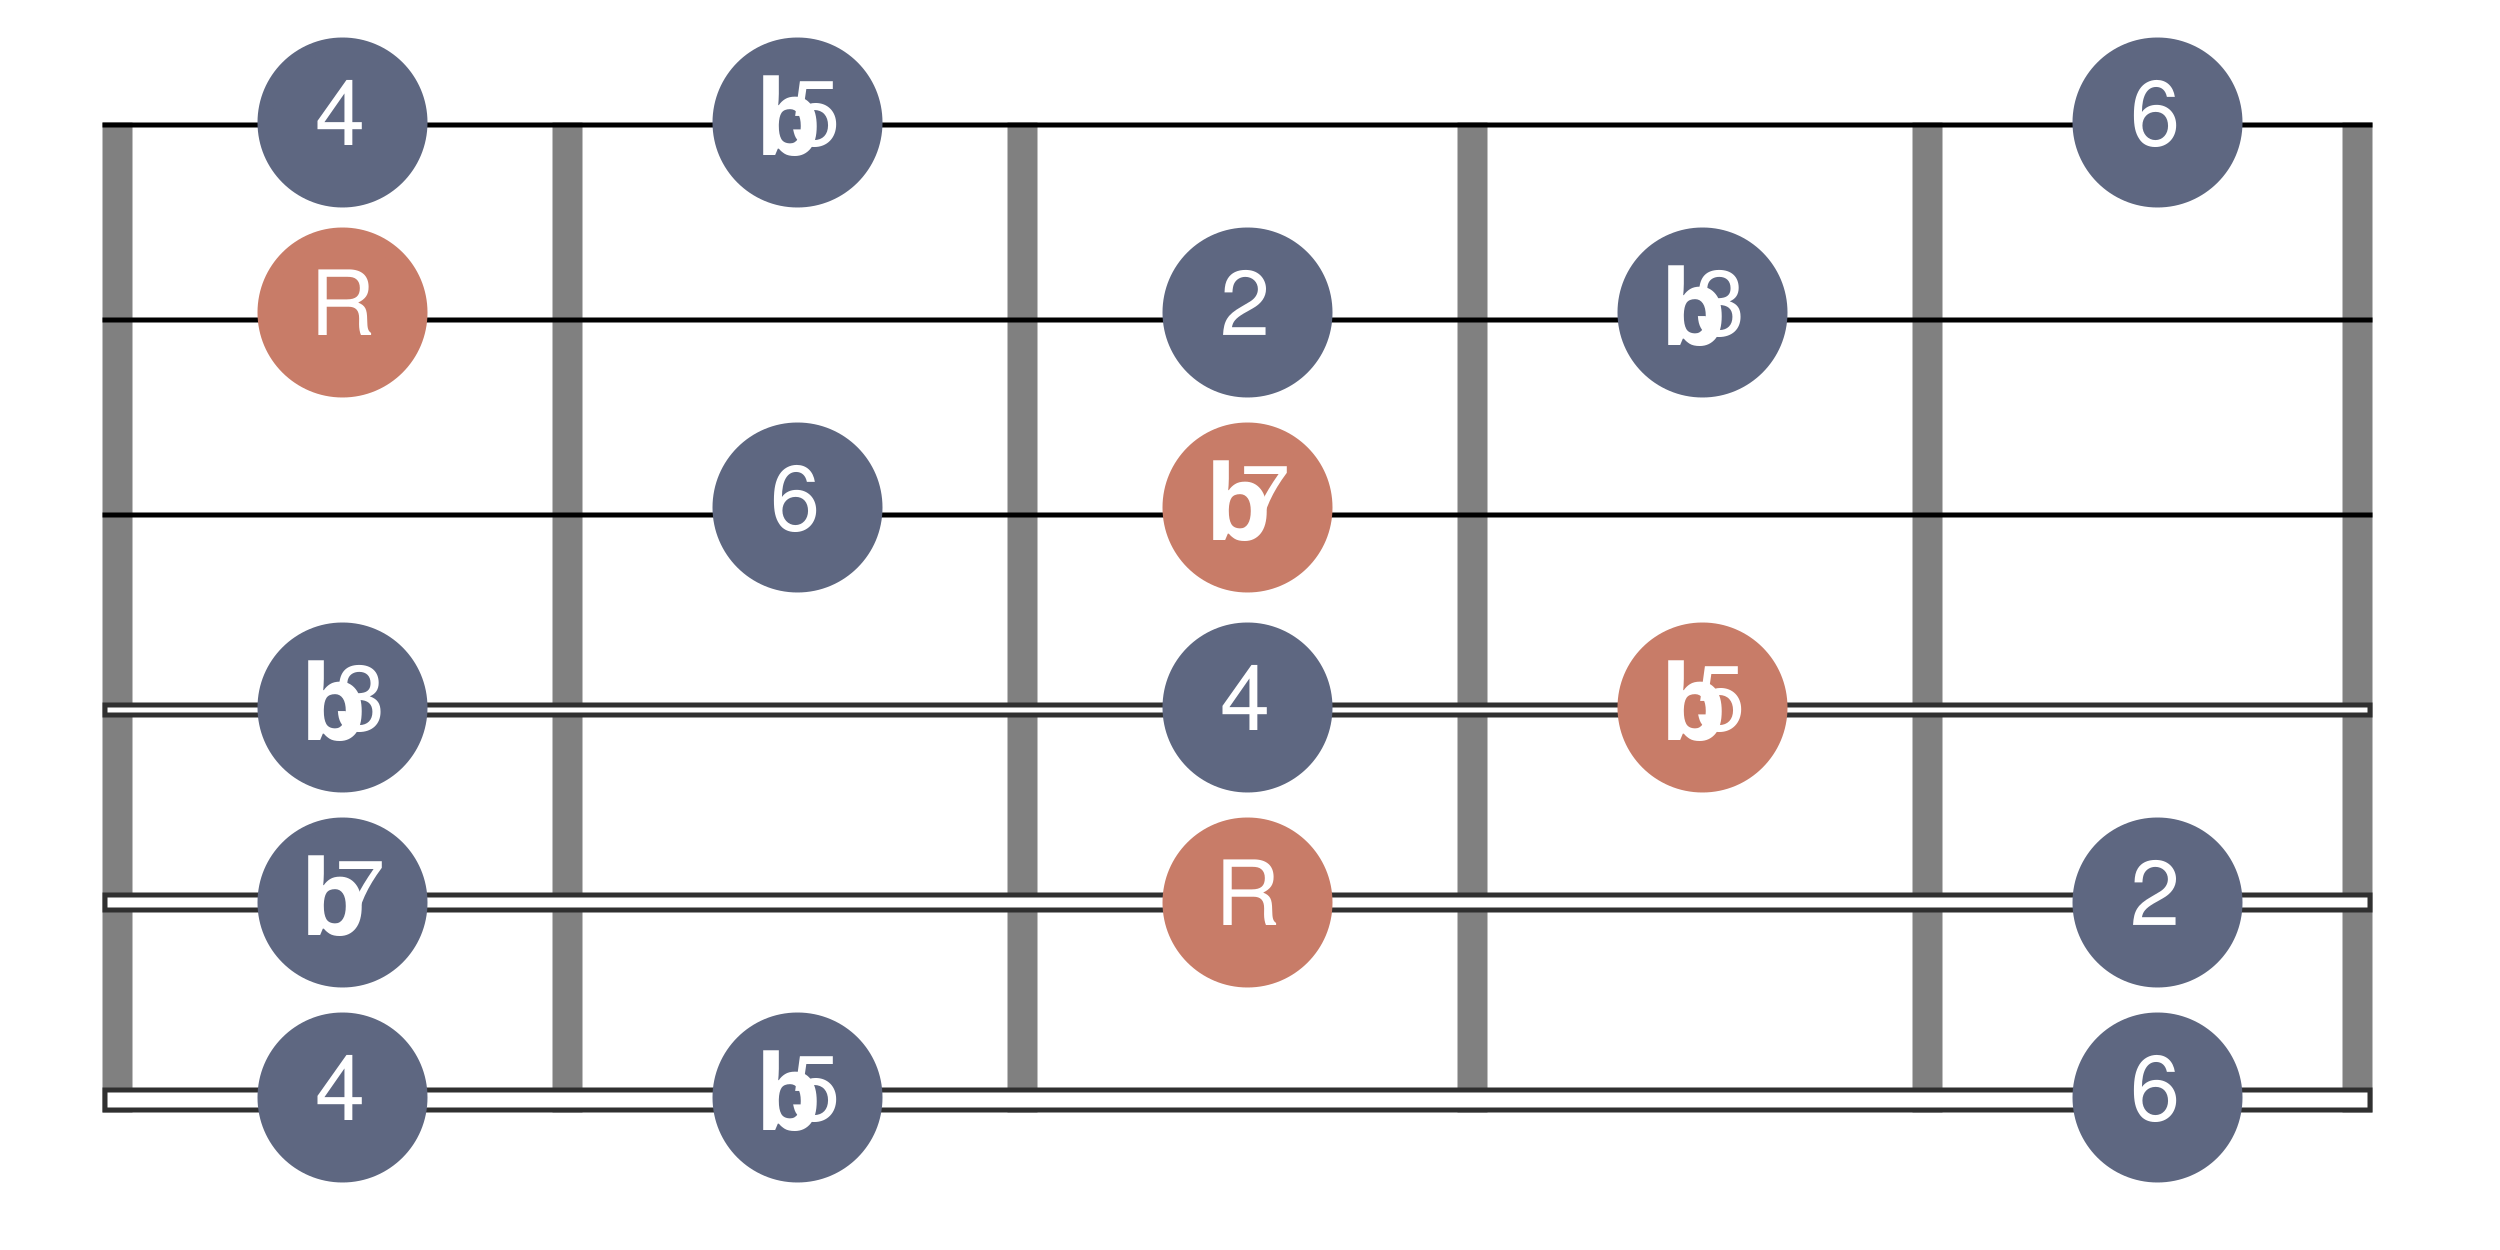
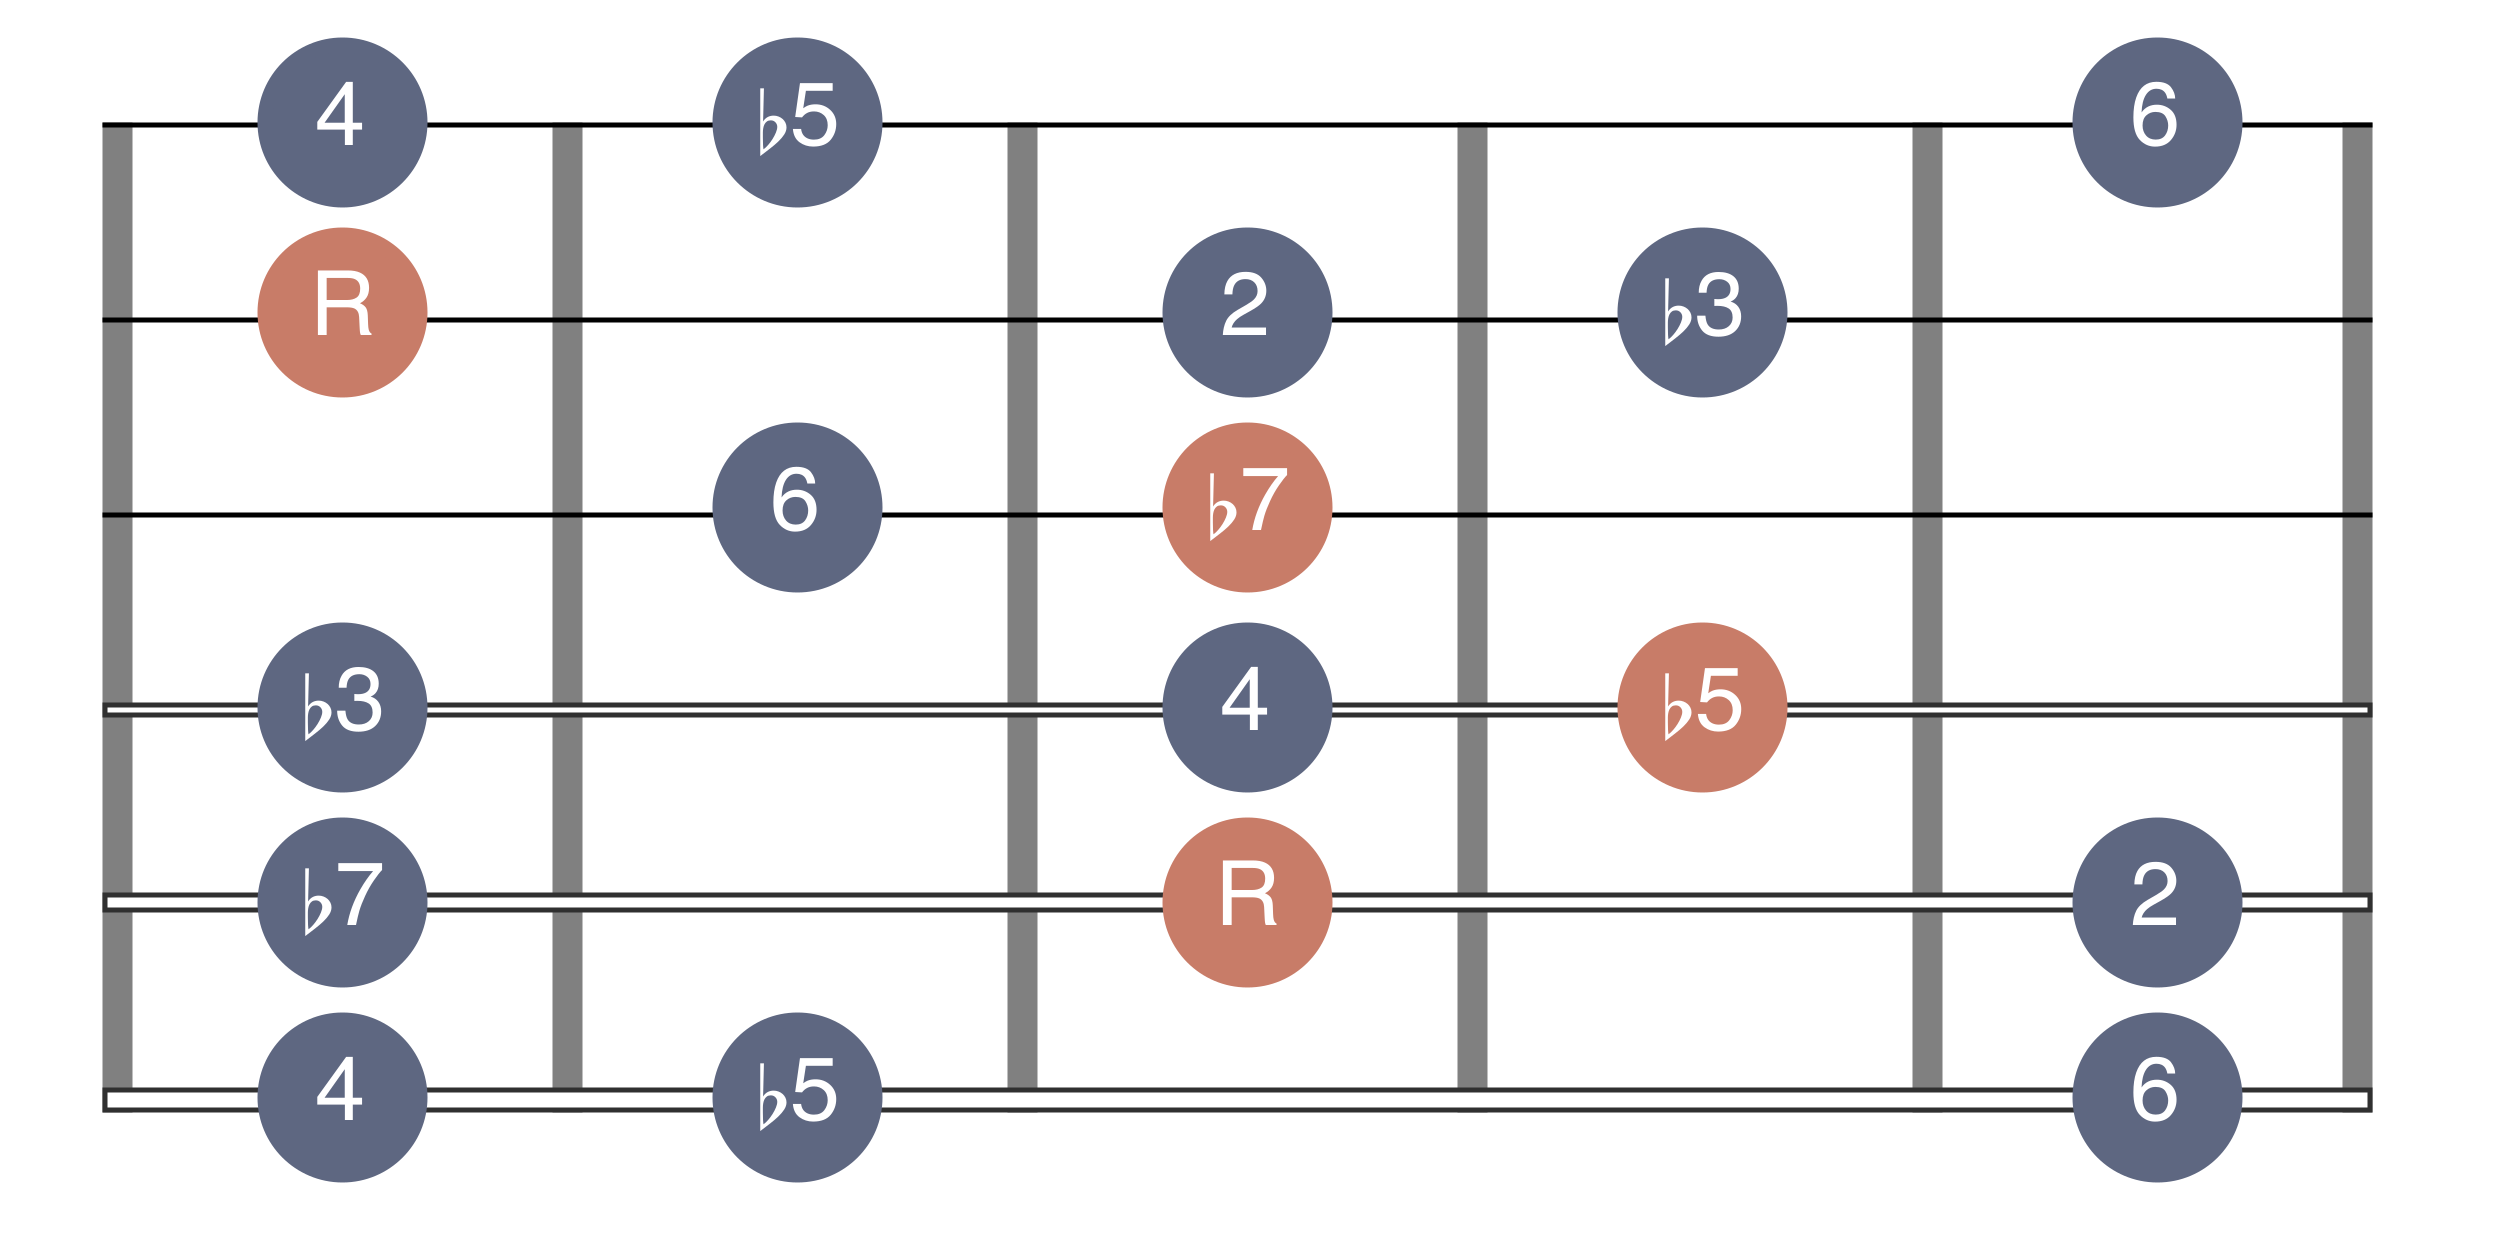
- <svg xmlns="http://www.w3.org/2000/svg" stroke-dasharray="none" shape-rendering="auto" font-family="'Dialog'" width="500" text-rendering="auto" fill-opacity="1" contentScriptType="text/ecmascript" color-interpolation="auto" color-rendering="auto" preserveAspectRatio="xMidYMid meet" font-size="12" fill="black" stroke="black" image-rendering="auto" stroke-miterlimit="10" zoomAndPan="magnify" version="1.0" stroke-linecap="square" stroke-linejoin="miter" contentStyleType="text/css" font-style="normal" height="250" stroke-width="1" stroke-dashoffset="0" font-weight="normal" stroke-opacity="1">
-   <defs id="genericDefs" />
+ <svg xmlns="http://www.w3.org/2000/svg" width="100%" height="100%" viewBox="0 0 500 250" version="1.1" xml:space="preserve" style="fill-rule:evenodd;clip-rule:evenodd;stroke-miterlimit:10;">
  <g>
-     <defs id="defs1">
-       <clipPath clipPathUnits="userSpaceOnUse" id="clipPath1">
-         <path d="M-1 5 L481 5 L481 240 L-1 240 L-1 5 Z" />
+     <g>
+       <rect x="-20" y="-20" width="540" height="290" style="fill:white;" />
+       <rect x="21" y="25" width="453" height="197" style="fill:white;" />
+     </g>
+     <g>
+       <rect x="21" y="25" width="453" height="197" style="fill:none;stroke:white;stroke-width:1px;" />
+       <rect x="21" y="25" width="5" height="197" style="fill:rgb(128,128,128);" />
+       <rect x="21" y="25" width="5" height="197" style="fill:none;stroke:rgb(128,128,128);stroke-width:1px;" />
+       <rect x="111" y="25" width="5" height="197" style="fill:rgb(128,128,128);" />
+       <rect x="111" y="25" width="5" height="197" style="fill:none;stroke:rgb(128,128,128);stroke-width:1px;" />
+       <rect x="202" y="25" width="5" height="197" style="fill:rgb(128,128,128);" />
+       <rect x="202" y="25" width="5" height="197" style="fill:none;stroke:rgb(128,128,128);stroke-width:1px;" />
+       <rect x="292" y="25" width="5" height="197" style="fill:rgb(128,128,128);" />
+       <rect x="292" y="25" width="5" height="197" style="fill:none;stroke:rgb(128,128,128);stroke-width:1px;" />
+       <rect x="383" y="25" width="5" height="197" style="fill:rgb(128,128,128);" />
+       <rect x="383" y="25" width="5" height="197" style="fill:none;stroke:rgb(128,128,128);stroke-width:1px;" />
+       <rect x="469" y="25" width="5" height="197" style="fill:rgb(128,128,128);" />
+       <rect x="469" y="25" width="5" height="197" style="fill:none;stroke:rgb(128,128,128);stroke-width:1px;" />
+       <clipPath id="_clip1">
+         <rect x="-1" y="5" width="482" height="235" />
      </clipPath>
-       <clipPath clipPathUnits="userSpaceOnUse" id="clipPath2">
-         <path d="M49 5 L88 5 L88 44 L49 44 L49 5 Z" />
+       <g clip-path="url(#_clip1)">
+         <path d="M21,25L474,25" style="fill:none;fill-rule:nonzero;stroke:black;stroke-width:1px;stroke-linecap:square;" />
+       </g>
+       <clipPath id="_clip2">
+         <rect x="-1" y="5" width="482" height="235" />
      </clipPath>
-       <clipPath clipPathUnits="userSpaceOnUse" id="clipPath3">
-         <path d="M140 5 L179 5 L179 44 L140 44 L140 5 Z" />
+       <g clip-path="url(#_clip2)">
+         <path d="M21,64L474,64" style="fill:none;fill-rule:nonzero;stroke:black;stroke-width:1px;stroke-linecap:square;" />
+       </g>
+       <clipPath id="_clip3">
+         <rect x="-1" y="5" width="482" height="235" />
      </clipPath>
-       <clipPath clipPathUnits="userSpaceOnUse" id="clipPath4">
-         <path d="M412 5 L451 5 L451 44 L412 44 L412 5 Z" />
+       <g clip-path="url(#_clip3)">
+         <path d="M21,103L474,103" style="fill:none;fill-rule:nonzero;stroke:black;stroke-width:1px;stroke-linecap:square;" />
+       </g>
+       <rect x="21" y="141" width="453" height="2" style="fill:white;" />
+       <rect x="21" y="141" width="453" height="2" style="fill:none;stroke:rgb(48,48,48);stroke-width:1px;stroke-linecap:square;" />
+       <rect x="21" y="179" width="453" height="3" style="fill:white;" />
+       <rect x="21" y="179" width="453" height="3" style="fill:none;stroke:rgb(48,48,48);stroke-width:1px;stroke-linecap:square;" />
+       <rect x="21" y="218" width="453" height="4" style="fill:white;" />
+       <rect x="21" y="218" width="453" height="4" style="fill:none;stroke:rgb(48,48,48);stroke-width:1px;stroke-linecap:square;" />
+     </g>
+     <g>
+       <circle cx="68.5" cy="24.5" r="15.5" style="fill:rgb(94,103,129);" />
+       <clipPath id="_clip4">
+         <rect x="49" y="5" width="39" height="39" />
      </clipPath>
-       <clipPath clipPathUnits="userSpaceOnUse" id="clipPath5">
-         <path d="M49 43 L88 43 L88 82 L49 82 L49 43 Z" />
-       </clipPath>
-       <clipPath clipPathUnits="userSpaceOnUse" id="clipPath6">
-         <path d="M230 43 L269 43 L269 82 L230 82 L230 43 Z" />
-       </clipPath>
-       <clipPath clipPathUnits="userSpaceOnUse" id="clipPath7">
-         <path d="M321 43 L360 43 L360 82 L321 82 L321 43 Z" />
-       </clipPath>
-       <clipPath clipPathUnits="userSpaceOnUse" id="clipPath8">
-         <path d="M140 82 L179 82 L179 121 L140 121 L140 82 Z" />
-       </clipPath>
-       <clipPath clipPathUnits="userSpaceOnUse" id="clipPath9">
-         <path d="M230 82 L269 82 L269 121 L230 121 L230 82 Z" />
-       </clipPath>
-       <clipPath clipPathUnits="userSpaceOnUse" id="clipPath10">
-         <path d="M49 122 L88 122 L88 161 L49 161 L49 122 Z" />
-       </clipPath>
-       <clipPath clipPathUnits="userSpaceOnUse" id="clipPath11">
-         <path d="M230 122 L269 122 L269 161 L230 161 L230 122 Z" />
-       </clipPath>
-       <clipPath clipPathUnits="userSpaceOnUse" id="clipPath12">
-         <path d="M321 122 L360 122 L360 161 L321 161 L321 122 Z" />
-       </clipPath>
-       <clipPath clipPathUnits="userSpaceOnUse" id="clipPath13">
-         <path d="M49 161 L88 161 L88 200 L49 200 L49 161 Z" />
-       </clipPath>
-       <clipPath clipPathUnits="userSpaceOnUse" id="clipPath14">
-         <path d="M230 161 L269 161 L269 200 L230 200 L230 161 Z" />
-       </clipPath>
-       <clipPath clipPathUnits="userSpaceOnUse" id="clipPath15">
-         <path d="M412 161 L451 161 L451 200 L412 200 L412 161 Z" />
-       </clipPath>
-       <clipPath clipPathUnits="userSpaceOnUse" id="clipPath16">
-         <path d="M49 200 L88 200 L88 239 L49 239 L49 200 Z" />
-       </clipPath>
-       <clipPath clipPathUnits="userSpaceOnUse" id="clipPath17">
-         <path d="M140 200 L179 200 L179 239 L140 239 L140 200 Z" />
-       </clipPath>
-       <clipPath clipPathUnits="userSpaceOnUse" id="clipPath18">
-         <path d="M412 200 L451 200 L451 239 L412 239 L412 200 Z" />
-       </clipPath>
-     </defs>
-     <g font-size="11" fill="white" text-rendering="optimizeLegibility" font-family="'.AppleSystemUIFont'" stroke-linejoin="round" stroke="white" stroke-width="0" stroke-miterlimit="0">
-       <rect width="540" x="-20" height="290" y="-20" stroke="none" />
-       <rect x="21" y="25" clip-path="url(#clipPath1)" width="453" height="197" stroke="none" />
+       <g clip-path="url(#_clip4)">
+         <circle cx="68.5" cy="24.5" r="15.5" style="fill:none;stroke:rgb(94,103,129);stroke-width:3px;" />
+       </g>
    </g>
-     <g stroke-linecap="butt" font-size="14" fill="white" text-rendering="optimizeLegibility" font-family="'SF Pro'" stroke="white">
-       <rect x="21" y="25" clip-path="url(#clipPath1)" fill="none" width="453" height="197" />
-       <rect x="21" y="25" clip-path="url(#clipPath1)" fill="gray" width="5" height="197" stroke="none" />
-       <rect x="21" y="25" clip-path="url(#clipPath1)" fill="none" width="5" height="197" stroke="gray" />
-       <rect x="111" y="25" clip-path="url(#clipPath1)" fill="gray" width="5" height="197" stroke="none" />
-       <rect x="111" y="25" clip-path="url(#clipPath1)" fill="none" width="5" height="197" stroke="gray" />
-       <rect x="202" y="25" clip-path="url(#clipPath1)" fill="gray" width="5" height="197" stroke="none" />
-       <rect x="202" y="25" clip-path="url(#clipPath1)" fill="none" width="5" height="197" stroke="gray" />
-       <rect x="292" y="25" clip-path="url(#clipPath1)" fill="gray" width="5" height="197" stroke="none" />
-       <rect x="292" y="25" clip-path="url(#clipPath1)" fill="none" width="5" height="197" stroke="gray" />
-       <rect x="383" y="25" clip-path="url(#clipPath1)" fill="gray" width="5" height="197" stroke="none" />
-       <rect x="383" y="25" clip-path="url(#clipPath1)" fill="none" width="5" height="197" stroke="gray" />
-       <rect x="469" y="25" clip-path="url(#clipPath1)" fill="gray" width="5" height="197" stroke="none" />
-       <rect x="469" y="25" clip-path="url(#clipPath1)" fill="none" width="5" height="197" stroke="gray" />
-       <line stroke-linecap="square" clip-path="url(#clipPath1)" fill="none" x1="21" x2="474" y1="25" y2="25" stroke="black" />
-       <line stroke-linecap="square" clip-path="url(#clipPath1)" fill="none" x1="21" x2="474" y1="64" y2="64" stroke="black" />
-       <line stroke-linecap="square" clip-path="url(#clipPath1)" fill="none" x1="21" x2="474" y1="103" y2="103" stroke="black" />
-       <rect stroke-linecap="square" x="21" y="141" clip-path="url(#clipPath1)" width="453" height="2" stroke="none" />
-       <rect stroke-linecap="square" x="21" y="141" clip-path="url(#clipPath1)" fill="none" width="453" height="2" stroke="rgb(48,48,48)" />
-       <rect stroke-linecap="square" x="21" y="179" clip-path="url(#clipPath1)" width="453" height="3" stroke="none" />
-       <rect stroke-linecap="square" x="21" y="179" clip-path="url(#clipPath1)" fill="none" width="453" height="3" stroke="rgb(48,48,48)" />
-       <rect stroke-linecap="square" x="21" y="218" clip-path="url(#clipPath1)" width="453" height="4" stroke="none" />
-       <rect stroke-linecap="square" x="21" y="218" clip-path="url(#clipPath1)" fill="none" width="453" height="4" stroke="rgb(48,48,48)" />
-     </g>
-     <g fill="rgb(94,103,129)" text-rendering="geometricPrecision" font-size="18" font-family="'Helvetica'" stroke="rgb(94,103,129)">
-       <circle r="15.5" clip-path="url(#clipPath2)" cx="68.5" cy="24.5" stroke="none" />
-       <circle stroke-linecap="butt" clip-path="url(#clipPath2)" fill="none" r="15.5" cx="68.5" cy="24.5" stroke-width="3" />
-     </g>
-     <g stroke-linecap="butt" font-size="18" fill="white" text-rendering="geometricPrecision" font-family="'Helvetica'" stroke="white" stroke-width="3">
-       <text xml:space="preserve" x="63" y="29" clip-path="url(#clipPath2)" stroke="none">4</text>
-       <circle clip-path="url(#clipPath3)" fill="rgb(94,103,129)" r="15.5" cx="159.5" cy="24.5" stroke="none" />
-       <circle clip-path="url(#clipPath3)" fill="none" r="15.5" cx="159.5" cy="24.5" stroke="rgb(94,103,129)" />
-       <text x="151" font-size="21" y="31" clip-path="url(#clipPath3)" font-family="'Opus Text'" stroke="none" font-weight="bold" xml:space="preserve">b</text>
-       <text xml:space="preserve" x="158" y="29" clip-path="url(#clipPath3)" stroke="none">5</text>
-       <circle clip-path="url(#clipPath4)" fill="rgb(94,103,129)" r="15.5" cx="431.5" cy="24.5" stroke="none" />
-       <circle clip-path="url(#clipPath4)" fill="none" r="15.5" cx="431.5" cy="24.5" stroke="rgb(94,103,129)" />
-       <text xml:space="preserve" x="426" y="29" clip-path="url(#clipPath4)" stroke="none">6</text>
-       <circle clip-path="url(#clipPath5)" fill="rgb(200,124,104)" r="15.5" cx="68.5" cy="62.5" stroke="none" />
-       <circle clip-path="url(#clipPath5)" fill="none" r="15.5" cx="68.5" cy="62.5" stroke="rgb(200,124,104)" />
-       <text xml:space="preserve" x="62" y="67" clip-path="url(#clipPath5)" stroke="none">R</text>
-       <circle clip-path="url(#clipPath6)" fill="rgb(94,103,129)" r="15.5" cx="249.5" cy="62.5" stroke="none" />
-       <circle clip-path="url(#clipPath6)" fill="none" r="15.5" cx="249.5" cy="62.5" stroke="rgb(94,103,129)" />
-       <text xml:space="preserve" x="244" y="67" clip-path="url(#clipPath6)" stroke="none">2</text>
-       <circle clip-path="url(#clipPath7)" fill="rgb(94,103,129)" r="15.5" cx="340.5" cy="62.5" stroke="none" />
-       <circle clip-path="url(#clipPath7)" fill="none" r="15.5" cx="340.5" cy="62.5" stroke="rgb(94,103,129)" />
-       <text x="332" font-size="21" y="69" clip-path="url(#clipPath7)" font-family="'Opus Text'" stroke="none" font-weight="bold" xml:space="preserve">b</text>
-       <text xml:space="preserve" x="339" y="67" clip-path="url(#clipPath7)" stroke="none">3</text>
-       <circle clip-path="url(#clipPath8)" fill="rgb(94,103,129)" r="15.5" cx="159.5" cy="101.5" stroke="none" />
-       <circle clip-path="url(#clipPath8)" fill="none" r="15.5" cx="159.5" cy="101.5" stroke="rgb(94,103,129)" />
-       <text xml:space="preserve" x="154" y="106" clip-path="url(#clipPath8)" stroke="none">6</text>
-       <circle clip-path="url(#clipPath9)" fill="rgb(200,124,104)" r="15.5" cx="249.5" cy="101.5" stroke="none" />
-       <circle clip-path="url(#clipPath9)" fill="none" r="15.5" cx="249.5" cy="101.5" stroke="rgb(200,124,104)" />
-       <text x="241" font-size="21" y="108" clip-path="url(#clipPath9)" font-family="'Opus Text'" stroke="none" font-weight="bold" xml:space="preserve">b</text>
-       <text xml:space="preserve" x="248" y="106" clip-path="url(#clipPath9)" stroke="none">7</text>
-       <circle clip-path="url(#clipPath10)" fill="rgb(94,103,129)" r="15.5" cx="68.5" cy="141.5" stroke="none" />
-       <circle clip-path="url(#clipPath10)" fill="none" r="15.5" cx="68.5" cy="141.5" stroke="rgb(94,103,129)" />
-       <text x="60" font-size="21" y="148" clip-path="url(#clipPath10)" font-family="'Opus Text'" stroke="none" font-weight="bold" xml:space="preserve">b</text>
-       <text xml:space="preserve" x="67" y="146" clip-path="url(#clipPath10)" stroke="none">3</text>
-       <circle clip-path="url(#clipPath11)" fill="rgb(94,103,129)" r="15.5" cx="249.5" cy="141.5" stroke="none" />
-       <circle clip-path="url(#clipPath11)" fill="none" r="15.5" cx="249.5" cy="141.5" stroke="rgb(94,103,129)" />
-       <text xml:space="preserve" x="244" y="146" clip-path="url(#clipPath11)" stroke="none">4</text>
-       <circle clip-path="url(#clipPath12)" fill="rgb(200,124,104)" r="15.5" cx="340.5" cy="141.5" stroke="none" />
-       <circle clip-path="url(#clipPath12)" fill="none" r="15.5" cx="340.5" cy="141.5" stroke="rgb(200,124,104)" />
-       <text x="332" font-size="21" y="148" clip-path="url(#clipPath12)" font-family="'Opus Text'" stroke="none" font-weight="bold" xml:space="preserve">b</text>
-       <text xml:space="preserve" x="339" y="146" clip-path="url(#clipPath12)" stroke="none">5</text>
-       <circle clip-path="url(#clipPath13)" fill="rgb(94,103,129)" r="15.5" cx="68.5" cy="180.5" stroke="none" />
-       <circle clip-path="url(#clipPath13)" fill="none" r="15.5" cx="68.5" cy="180.5" stroke="rgb(94,103,129)" />
-       <text x="60" font-size="21" y="187" clip-path="url(#clipPath13)" font-family="'Opus Text'" stroke="none" font-weight="bold" xml:space="preserve">b</text>
-       <text xml:space="preserve" x="67" y="185" clip-path="url(#clipPath13)" stroke="none">7</text>
-       <circle clip-path="url(#clipPath14)" fill="rgb(200,124,104)" r="15.5" cx="249.5" cy="180.5" stroke="none" />
-       <circle clip-path="url(#clipPath14)" fill="none" r="15.5" cx="249.5" cy="180.5" stroke="rgb(200,124,104)" />
-       <text xml:space="preserve" x="243" y="185" clip-path="url(#clipPath14)" stroke="none">R</text>
-       <circle clip-path="url(#clipPath15)" fill="rgb(94,103,129)" r="15.5" cx="431.5" cy="180.5" stroke="none" />
-       <circle clip-path="url(#clipPath15)" fill="none" r="15.5" cx="431.5" cy="180.5" stroke="rgb(94,103,129)" />
-       <text xml:space="preserve" x="426" y="185" clip-path="url(#clipPath15)" stroke="none">2</text>
-       <circle clip-path="url(#clipPath16)" fill="rgb(94,103,129)" r="15.5" cx="68.5" cy="219.5" stroke="none" />
-       <circle clip-path="url(#clipPath16)" fill="none" r="15.5" cx="68.5" cy="219.5" stroke="rgb(94,103,129)" />
-       <text xml:space="preserve" x="63" y="224" clip-path="url(#clipPath16)" stroke="none">4</text>
-       <circle clip-path="url(#clipPath17)" fill="rgb(94,103,129)" r="15.5" cx="159.5" cy="219.5" stroke="none" />
-       <circle clip-path="url(#clipPath17)" fill="none" r="15.5" cx="159.5" cy="219.5" stroke="rgb(94,103,129)" />
-       <text x="151" font-size="21" y="226" clip-path="url(#clipPath17)" font-family="'Opus Text'" stroke="none" font-weight="bold" xml:space="preserve">b</text>
-       <text xml:space="preserve" x="158" y="224" clip-path="url(#clipPath17)" stroke="none">5</text>
-       <circle clip-path="url(#clipPath18)" fill="rgb(94,103,129)" r="15.5" cx="431.5" cy="219.5" stroke="none" />
-       <circle clip-path="url(#clipPath18)" fill="none" r="15.5" cx="431.5" cy="219.5" stroke="rgb(94,103,129)" />
-       <text xml:space="preserve" x="426" y="224" clip-path="url(#clipPath18)" stroke="none">6</text>
+     <g>
+       <g transform="matrix(1,0,0,1,63,29)">
+         <path d="M5.95,-4.456L5.95,-10.16L1.916,-4.456L5.95,-4.456ZM5.977,0L5.977,-3.076L0.457,-3.076L0.457,-4.623L6.223,-12.621L7.559,-12.621L7.559,-4.456L9.413,-4.456L9.413,-3.076L7.559,-3.076L7.559,0L5.977,0Z" style="fill:white;" />
+       </g>
+       <circle cx="159.5" cy="24.5" r="15.5" style="fill:rgb(94,103,129);" />
+       <circle cx="159.5" cy="24.5" r="15.5" style="fill:none;stroke:rgb(94,103,129);stroke-width:3px;" />
+       <g transform="matrix(1,0,0,1,151,31)">
+         <path d="M1.05,-13.335L1.785,-13.335L1.617,-6.699C2.107,-7.483 2.821,-7.875 3.759,-7.875C4.081,-7.875 4.396,-7.816 4.704,-7.696C5.012,-7.578 5.285,-7.413 5.523,-7.203C5.761,-6.993 5.95,-6.744 6.09,-6.457C6.23,-6.17 6.3,-5.859 6.3,-5.523C6.3,-5.047 6.15,-4.574 5.849,-4.106C5.547,-3.637 5.152,-3.168 4.662,-2.699C4.172,-2.23 3.612,-1.754 2.982,-1.271C2.352,-0.788 1.708,-0.294 1.05,0.21L1.05,-13.335ZM3.171,-6.93C2.849,-6.93 2.587,-6.857 2.384,-6.71C2.181,-6.563 2.019,-6.374 1.9,-6.143C1.781,-5.912 1.697,-5.653 1.649,-5.366C1.6,-5.079 1.575,-4.795 1.575,-4.515L1.575,-3.528C1.575,-2.324 1.617,-1.526 1.701,-1.134C1.995,-1.344 2.307,-1.638 2.636,-2.016C2.965,-2.394 3.262,-2.797 3.528,-3.224C3.794,-3.65 4.015,-4.078 4.19,-4.505C4.364,-4.932 4.452,-5.306 4.452,-5.628C4.452,-5.978 4.33,-6.283 4.085,-6.542C3.839,-6.801 3.535,-6.93 3.171,-6.93Z" style="fill:white;" />
+       </g>
+       <g transform="matrix(1,0,0,1,158,29)">
+         <path d="M2.224,-3.208C2.329,-2.306 2.748,-1.682 3.48,-1.336C3.855,-1.16 4.289,-1.072 4.781,-1.072C5.719,-1.072 6.413,-1.371 6.864,-1.969C7.315,-2.566 7.541,-3.229 7.541,-3.955C7.541,-4.834 7.273,-5.514 6.737,-5.994C6.201,-6.475 5.558,-6.715 4.808,-6.715C4.263,-6.715 3.795,-6.609 3.406,-6.398C3.016,-6.188 2.684,-5.895 2.408,-5.52L1.037,-5.599L1.995,-12.375L8.534,-12.375L8.534,-10.846L3.182,-10.846L2.646,-7.348C2.938,-7.57 3.217,-7.737 3.48,-7.849C3.949,-8.042 4.491,-8.139 5.106,-8.139C6.261,-8.139 7.239,-7.767 8.042,-7.022C8.845,-6.278 9.246,-5.335 9.246,-4.192C9.246,-3.003 8.878,-1.954 8.143,-1.046C7.408,-0.138 6.234,0.316 4.623,0.316C3.598,0.316 2.691,0.028 1.903,-0.549C1.115,-1.126 0.674,-2.013 0.58,-3.208L2.224,-3.208Z" style="fill:white;" />
+       </g>
+       <circle cx="431.5" cy="24.5" r="15.5" style="fill:rgb(94,103,129);" />
+       <circle cx="431.5" cy="24.5" r="15.5" style="fill:none;stroke:rgb(94,103,129);stroke-width:3px;" />
+       <g transform="matrix(1,0,0,1,426,29)">
+         <path d="M5.265,-12.639C6.671,-12.639 7.651,-12.274 8.205,-11.544C8.758,-10.815 9.035,-10.063 9.035,-9.29L7.471,-9.29C7.377,-9.788 7.228,-10.178 7.022,-10.459C6.642,-10.986 6.064,-11.25 5.291,-11.25C4.406,-11.25 3.703,-10.841 3.182,-10.024C2.66,-9.207 2.37,-8.036 2.312,-6.513C2.675,-7.046 3.132,-7.444 3.683,-7.708C4.187,-7.942 4.749,-8.06 5.37,-8.06C6.425,-8.06 7.345,-7.723 8.13,-7.049C8.915,-6.375 9.308,-5.37 9.308,-4.034C9.308,-2.892 8.936,-1.879 8.191,-0.998C7.447,-0.116 6.387,0.325 5.01,0.325C3.832,0.325 2.815,-0.122 1.96,-1.015C1.104,-1.909 0.677,-3.413 0.677,-5.528C0.677,-7.093 0.867,-8.42 1.248,-9.51C1.98,-11.596 3.319,-12.639 5.265,-12.639ZM5.15,-1.081C5.982,-1.081 6.605,-1.361 7.018,-1.92C7.431,-2.48 7.638,-3.141 7.638,-3.902C7.638,-4.547 7.453,-5.161 7.084,-5.744C6.715,-6.327 6.044,-6.618 5.071,-6.618C4.392,-6.618 3.795,-6.393 3.283,-5.941C2.77,-5.49 2.514,-4.811 2.514,-3.902C2.514,-3.105 2.747,-2.436 3.212,-1.894C3.678,-1.352 4.324,-1.081 5.15,-1.081Z" style="fill:white;" />
+       </g>
+       <circle cx="68.5" cy="62.5" r="15.5" style="fill:rgb(200,124,104);" />
+       <circle cx="68.5" cy="62.5" r="15.5" style="fill:none;stroke:rgb(200,124,104);stroke-width:3px;" />
+       <g transform="matrix(1,0,0,1,62,67)">
+         <path d="M7.374,-6.996C8.194,-6.996 8.843,-7.16 9.321,-7.488C9.798,-7.816 10.037,-8.408 10.037,-9.264C10.037,-10.184 9.703,-10.811 9.035,-11.145C8.678,-11.32 8.2,-11.408 7.603,-11.408L3.331,-11.408L3.331,-6.996L7.374,-6.996ZM1.582,-12.911L7.559,-12.911C8.543,-12.911 9.354,-12.768 9.993,-12.48C11.206,-11.93 11.813,-10.913 11.813,-9.431C11.813,-8.657 11.653,-8.024 11.333,-7.532C11.014,-7.04 10.567,-6.645 9.993,-6.346C10.497,-6.141 10.876,-5.871 11.131,-5.537C11.386,-5.203 11.528,-4.661 11.558,-3.911L11.619,-2.18C11.637,-1.688 11.678,-1.321 11.742,-1.081C11.848,-0.671 12.035,-0.407 12.305,-0.29L12.305,0L10.16,0C10.102,-0.111 10.055,-0.255 10.02,-0.431C9.984,-0.606 9.955,-0.946 9.932,-1.45L9.826,-3.604C9.785,-4.447 9.472,-5.013 8.886,-5.3C8.552,-5.458 8.027,-5.537 7.313,-5.537L3.331,-5.537L3.331,0L1.582,0L1.582,-12.911Z" style="fill:white;" />
+       </g>
+       <circle cx="249.5" cy="62.5" r="15.5" style="fill:rgb(94,103,129);" />
+       <circle cx="249.5" cy="62.5" r="15.5" style="fill:none;stroke:rgb(94,103,129);stroke-width:3px;" />
+       <g transform="matrix(1,0,0,1,244,67)">
+         <path d="M0.563,0C0.621,-1.084 0.845,-2.027 1.235,-2.83C1.625,-3.633 2.385,-4.362 3.516,-5.019L5.203,-5.994C5.959,-6.434 6.489,-6.809 6.794,-7.119C7.274,-7.605 7.515,-8.162 7.515,-8.789C7.515,-9.521 7.295,-10.103 6.855,-10.534C6.416,-10.964 5.83,-11.18 5.098,-11.18C4.014,-11.18 3.264,-10.77 2.848,-9.949C2.625,-9.51 2.502,-8.9 2.479,-8.121L0.87,-8.121C0.888,-9.217 1.09,-10.11 1.477,-10.802C2.162,-12.021 3.372,-12.63 5.106,-12.63C6.548,-12.63 7.601,-12.24 8.266,-11.461C8.931,-10.682 9.264,-9.814 9.264,-8.859C9.264,-7.852 8.909,-6.99 8.2,-6.275C7.79,-5.859 7.055,-5.355 5.994,-4.764L4.79,-4.096C4.216,-3.779 3.765,-3.478 3.437,-3.19C2.851,-2.681 2.481,-2.115 2.329,-1.494L9.202,-1.494L9.202,0L0.563,0Z" style="fill:white;" />
+       </g>
+       <circle cx="340.5" cy="62.5" r="15.5" style="fill:rgb(94,103,129);" />
+       <circle cx="340.5" cy="62.5" r="15.5" style="fill:none;stroke:rgb(94,103,129);stroke-width:3px;" />
+       <g transform="matrix(1,0,0,1,332,69)">
+         <path d="M1.05,-13.335L1.785,-13.335L1.617,-6.699C2.107,-7.483 2.821,-7.875 3.759,-7.875C4.081,-7.875 4.396,-7.816 4.704,-7.696C5.012,-7.578 5.285,-7.413 5.523,-7.203C5.761,-6.993 5.95,-6.744 6.09,-6.457C6.23,-6.17 6.3,-5.859 6.3,-5.523C6.3,-5.047 6.15,-4.574 5.849,-4.106C5.547,-3.637 5.152,-3.168 4.662,-2.699C4.172,-2.23 3.612,-1.754 2.982,-1.271C2.352,-0.788 1.708,-0.294 1.05,0.21L1.05,-13.335ZM3.171,-6.93C2.849,-6.93 2.587,-6.857 2.384,-6.71C2.181,-6.563 2.019,-6.374 1.9,-6.143C1.781,-5.912 1.697,-5.653 1.649,-5.366C1.6,-5.079 1.575,-4.795 1.575,-4.515L1.575,-3.528C1.575,-2.324 1.617,-1.526 1.701,-1.134C1.995,-1.344 2.307,-1.638 2.636,-2.016C2.965,-2.394 3.262,-2.797 3.528,-3.224C3.794,-3.65 4.015,-4.078 4.19,-4.505C4.364,-4.932 4.452,-5.306 4.452,-5.628C4.452,-5.978 4.33,-6.283 4.085,-6.542C3.839,-6.801 3.535,-6.93 3.171,-6.93Z" style="fill:white;" />
+       </g>
+       <g transform="matrix(1,0,0,1,339,67)">
+         <path d="M4.676,0.343C3.188,0.343 2.108,-0.066 1.437,-0.883C0.766,-1.701 0.431,-2.695 0.431,-3.867L2.083,-3.867C2.153,-3.053 2.306,-2.461 2.54,-2.092C2.95,-1.43 3.691,-1.099 4.764,-1.099C5.596,-1.099 6.264,-1.321 6.768,-1.767C7.271,-2.212 7.523,-2.786 7.523,-3.489C7.523,-4.356 7.258,-4.963 6.728,-5.309C6.198,-5.654 5.461,-5.827 4.518,-5.827C4.412,-5.827 4.305,-5.826 4.197,-5.823C4.088,-5.82 3.979,-5.815 3.867,-5.81L3.867,-7.207C4.031,-7.189 4.169,-7.178 4.28,-7.172C4.392,-7.166 4.512,-7.163 4.641,-7.163C5.232,-7.163 5.719,-7.257 6.1,-7.444C6.768,-7.772 7.102,-8.358 7.102,-9.202C7.102,-9.829 6.879,-10.313 6.434,-10.652C5.988,-10.992 5.47,-11.162 4.878,-11.162C3.823,-11.162 3.094,-10.811 2.689,-10.107C2.467,-9.721 2.341,-9.17 2.312,-8.455L0.747,-8.455C0.747,-9.393 0.935,-10.189 1.31,-10.846C1.954,-12.018 3.088,-12.604 4.711,-12.604C5.994,-12.604 6.987,-12.318 7.69,-11.747C8.394,-11.175 8.745,-10.348 8.745,-9.264C8.745,-8.49 8.537,-7.863 8.121,-7.383C7.863,-7.084 7.529,-6.85 7.119,-6.68C7.781,-6.498 8.298,-6.148 8.67,-5.629C9.042,-5.111 9.229,-4.477 9.229,-3.727C9.229,-2.525 8.833,-1.547 8.042,-0.791C7.251,-0.035 6.129,0.343 4.676,0.343Z" style="fill:white;" />
+       </g>
+       <circle cx="159.5" cy="101.5" r="15.5" style="fill:rgb(94,103,129);" />
+       <circle cx="159.5" cy="101.5" r="15.5" style="fill:none;stroke:rgb(94,103,129);stroke-width:3px;" />
+       <g transform="matrix(1,0,0,1,154,106)">
+         <path d="M5.265,-12.639C6.671,-12.639 7.651,-12.274 8.205,-11.544C8.758,-10.815 9.035,-10.063 9.035,-9.29L7.471,-9.29C7.377,-9.788 7.228,-10.178 7.022,-10.459C6.642,-10.986 6.064,-11.25 5.291,-11.25C4.406,-11.25 3.703,-10.841 3.182,-10.024C2.66,-9.207 2.37,-8.036 2.312,-6.513C2.675,-7.046 3.132,-7.444 3.683,-7.708C4.187,-7.942 4.749,-8.06 5.37,-8.06C6.425,-8.06 7.345,-7.723 8.13,-7.049C8.915,-6.375 9.308,-5.37 9.308,-4.034C9.308,-2.892 8.936,-1.879 8.191,-0.998C7.447,-0.116 6.387,0.325 5.01,0.325C3.832,0.325 2.815,-0.122 1.96,-1.015C1.104,-1.909 0.677,-3.413 0.677,-5.528C0.677,-7.093 0.867,-8.42 1.248,-9.51C1.98,-11.596 3.319,-12.639 5.265,-12.639ZM5.15,-1.081C5.982,-1.081 6.605,-1.361 7.018,-1.92C7.431,-2.48 7.638,-3.141 7.638,-3.902C7.638,-4.547 7.453,-5.161 7.084,-5.744C6.715,-6.327 6.044,-6.618 5.071,-6.618C4.392,-6.618 3.795,-6.393 3.283,-5.941C2.77,-5.49 2.514,-4.811 2.514,-3.902C2.514,-3.105 2.747,-2.436 3.212,-1.894C3.678,-1.352 4.324,-1.081 5.15,-1.081Z" style="fill:white;" />
+       </g>
+       <circle cx="249.5" cy="101.5" r="15.5" style="fill:rgb(200,124,104);" />
+       <circle cx="249.5" cy="101.5" r="15.5" style="fill:none;stroke:rgb(200,124,104);stroke-width:3px;" />
+       <g transform="matrix(1,0,0,1,241,108)">
+         <path d="M1.05,-13.335L1.785,-13.335L1.617,-6.699C2.107,-7.483 2.821,-7.875 3.759,-7.875C4.081,-7.875 4.396,-7.816 4.704,-7.696C5.012,-7.578 5.285,-7.413 5.523,-7.203C5.761,-6.993 5.95,-6.744 6.09,-6.457C6.23,-6.17 6.3,-5.859 6.3,-5.523C6.3,-5.047 6.15,-4.574 5.849,-4.106C5.547,-3.637 5.152,-3.168 4.662,-2.699C4.172,-2.23 3.612,-1.754 2.982,-1.271C2.352,-0.788 1.708,-0.294 1.05,0.21L1.05,-13.335ZM3.171,-6.93C2.849,-6.93 2.587,-6.857 2.384,-6.71C2.181,-6.563 2.019,-6.374 1.9,-6.143C1.781,-5.912 1.697,-5.653 1.649,-5.366C1.6,-5.079 1.575,-4.795 1.575,-4.515L1.575,-3.528C1.575,-2.324 1.617,-1.526 1.701,-1.134C1.995,-1.344 2.307,-1.638 2.636,-2.016C2.965,-2.394 3.262,-2.797 3.528,-3.224C3.794,-3.65 4.015,-4.078 4.19,-4.505C4.364,-4.932 4.452,-5.306 4.452,-5.628C4.452,-5.978 4.33,-6.283 4.085,-6.542C3.839,-6.801 3.535,-6.93 3.171,-6.93Z" style="fill:white;" />
+       </g>
+       <g transform="matrix(1,0,0,1,248,106)">
+         <path d="M9.413,-12.375L9.413,-10.995C9.009,-10.603 8.471,-9.92 7.8,-8.947C7.129,-7.975 6.536,-6.926 6.021,-5.801C5.511,-4.705 5.124,-3.706 4.86,-2.804C4.69,-2.224 4.471,-1.289 4.201,0L2.452,0C2.851,-2.402 3.729,-4.793 5.089,-7.172C5.892,-8.566 6.735,-9.771 7.62,-10.784L0.659,-10.784L0.659,-12.375L9.413,-12.375Z" style="fill:white;" />
+       </g>
+       <circle cx="68.5" cy="141.5" r="15.5" style="fill:rgb(94,103,129);" />
+       <circle cx="68.5" cy="141.5" r="15.5" style="fill:none;stroke:rgb(94,103,129);stroke-width:3px;" />
+       <g transform="matrix(1,0,0,1,60,148)">
+         <path d="M1.05,-13.335L1.785,-13.335L1.617,-6.699C2.107,-7.483 2.821,-7.875 3.759,-7.875C4.081,-7.875 4.396,-7.816 4.704,-7.696C5.012,-7.578 5.285,-7.413 5.523,-7.203C5.761,-6.993 5.95,-6.744 6.09,-6.457C6.23,-6.17 6.3,-5.859 6.3,-5.523C6.3,-5.047 6.15,-4.574 5.849,-4.106C5.547,-3.637 5.152,-3.168 4.662,-2.699C4.172,-2.23 3.612,-1.754 2.982,-1.271C2.352,-0.788 1.708,-0.294 1.05,0.21L1.05,-13.335ZM3.171,-6.93C2.849,-6.93 2.587,-6.857 2.384,-6.71C2.181,-6.563 2.019,-6.374 1.9,-6.143C1.781,-5.912 1.697,-5.653 1.649,-5.366C1.6,-5.079 1.575,-4.795 1.575,-4.515L1.575,-3.528C1.575,-2.324 1.617,-1.526 1.701,-1.134C1.995,-1.344 2.307,-1.638 2.636,-2.016C2.965,-2.394 3.262,-2.797 3.528,-3.224C3.794,-3.65 4.015,-4.078 4.19,-4.505C4.364,-4.932 4.452,-5.306 4.452,-5.628C4.452,-5.978 4.33,-6.283 4.085,-6.542C3.839,-6.801 3.535,-6.93 3.171,-6.93Z" style="fill:white;" />
+       </g>
+       <g transform="matrix(1,0,0,1,67,146)">
+         <path d="M4.676,0.343C3.188,0.343 2.108,-0.066 1.437,-0.883C0.766,-1.701 0.431,-2.695 0.431,-3.867L2.083,-3.867C2.153,-3.053 2.306,-2.461 2.54,-2.092C2.95,-1.43 3.691,-1.099 4.764,-1.099C5.596,-1.099 6.264,-1.321 6.768,-1.767C7.271,-2.212 7.523,-2.786 7.523,-3.489C7.523,-4.356 7.258,-4.963 6.728,-5.309C6.198,-5.654 5.461,-5.827 4.518,-5.827C4.412,-5.827 4.305,-5.826 4.197,-5.823C4.088,-5.82 3.979,-5.815 3.867,-5.81L3.867,-7.207C4.031,-7.189 4.169,-7.178 4.28,-7.172C4.392,-7.166 4.512,-7.163 4.641,-7.163C5.232,-7.163 5.719,-7.257 6.1,-7.444C6.768,-7.772 7.102,-8.358 7.102,-9.202C7.102,-9.829 6.879,-10.313 6.434,-10.652C5.988,-10.992 5.47,-11.162 4.878,-11.162C3.823,-11.162 3.094,-10.811 2.689,-10.107C2.467,-9.721 2.341,-9.17 2.312,-8.455L0.747,-8.455C0.747,-9.393 0.935,-10.189 1.31,-10.846C1.954,-12.018 3.088,-12.604 4.711,-12.604C5.994,-12.604 6.987,-12.318 7.69,-11.747C8.394,-11.175 8.745,-10.348 8.745,-9.264C8.745,-8.49 8.537,-7.863 8.121,-7.383C7.863,-7.084 7.529,-6.85 7.119,-6.68C7.781,-6.498 8.298,-6.148 8.67,-5.629C9.042,-5.111 9.229,-4.477 9.229,-3.727C9.229,-2.525 8.833,-1.547 8.042,-0.791C7.251,-0.035 6.129,0.343 4.676,0.343Z" style="fill:white;" />
+       </g>
+       <circle cx="249.5" cy="141.5" r="15.5" style="fill:rgb(94,103,129);" />
+       <circle cx="249.5" cy="141.5" r="15.5" style="fill:none;stroke:rgb(94,103,129);stroke-width:3px;" />
+       <g transform="matrix(1,0,0,1,244,146)">
+         <path d="M5.95,-4.456L5.95,-10.16L1.916,-4.456L5.95,-4.456ZM5.977,0L5.977,-3.076L0.457,-3.076L0.457,-4.623L6.223,-12.621L7.559,-12.621L7.559,-4.456L9.413,-4.456L9.413,-3.076L7.559,-3.076L7.559,0L5.977,0Z" style="fill:white;" />
+       </g>
+       <circle cx="340.5" cy="141.5" r="15.5" style="fill:rgb(200,124,104);" />
+       <circle cx="340.5" cy="141.5" r="15.5" style="fill:none;stroke:rgb(200,124,104);stroke-width:3px;" />
+       <g transform="matrix(1,0,0,1,332,148)">
+         <path d="M1.05,-13.335L1.785,-13.335L1.617,-6.699C2.107,-7.483 2.821,-7.875 3.759,-7.875C4.081,-7.875 4.396,-7.816 4.704,-7.696C5.012,-7.578 5.285,-7.413 5.523,-7.203C5.761,-6.993 5.95,-6.744 6.09,-6.457C6.23,-6.17 6.3,-5.859 6.3,-5.523C6.3,-5.047 6.15,-4.574 5.849,-4.106C5.547,-3.637 5.152,-3.168 4.662,-2.699C4.172,-2.23 3.612,-1.754 2.982,-1.271C2.352,-0.788 1.708,-0.294 1.05,0.21L1.05,-13.335ZM3.171,-6.93C2.849,-6.93 2.587,-6.857 2.384,-6.71C2.181,-6.563 2.019,-6.374 1.9,-6.143C1.781,-5.912 1.697,-5.653 1.649,-5.366C1.6,-5.079 1.575,-4.795 1.575,-4.515L1.575,-3.528C1.575,-2.324 1.617,-1.526 1.701,-1.134C1.995,-1.344 2.307,-1.638 2.636,-2.016C2.965,-2.394 3.262,-2.797 3.528,-3.224C3.794,-3.65 4.015,-4.078 4.19,-4.505C4.364,-4.932 4.452,-5.306 4.452,-5.628C4.452,-5.978 4.33,-6.283 4.085,-6.542C3.839,-6.801 3.535,-6.93 3.171,-6.93Z" style="fill:white;" />
+       </g>
+       <g transform="matrix(1,0,0,1,339,146)">
+         <path d="M2.224,-3.208C2.329,-2.306 2.748,-1.682 3.48,-1.336C3.855,-1.16 4.289,-1.072 4.781,-1.072C5.719,-1.072 6.413,-1.371 6.864,-1.969C7.315,-2.566 7.541,-3.229 7.541,-3.955C7.541,-4.834 7.273,-5.514 6.737,-5.994C6.201,-6.475 5.558,-6.715 4.808,-6.715C4.263,-6.715 3.795,-6.609 3.406,-6.398C3.016,-6.188 2.684,-5.895 2.408,-5.52L1.037,-5.599L1.995,-12.375L8.534,-12.375L8.534,-10.846L3.182,-10.846L2.646,-7.348C2.938,-7.57 3.217,-7.737 3.48,-7.849C3.949,-8.042 4.491,-8.139 5.106,-8.139C6.261,-8.139 7.239,-7.767 8.042,-7.022C8.845,-6.278 9.246,-5.335 9.246,-4.192C9.246,-3.003 8.878,-1.954 8.143,-1.046C7.408,-0.138 6.234,0.316 4.623,0.316C3.598,0.316 2.691,0.028 1.903,-0.549C1.115,-1.126 0.674,-2.013 0.58,-3.208L2.224,-3.208Z" style="fill:white;" />
+       </g>
+       <circle cx="68.5" cy="180.5" r="15.5" style="fill:rgb(94,103,129);" />
+       <circle cx="68.5" cy="180.5" r="15.5" style="fill:none;stroke:rgb(94,103,129);stroke-width:3px;" />
+       <g transform="matrix(1,0,0,1,60,187)">
+         <path d="M1.05,-13.335L1.785,-13.335L1.617,-6.699C2.107,-7.483 2.821,-7.875 3.759,-7.875C4.081,-7.875 4.396,-7.816 4.704,-7.696C5.012,-7.578 5.285,-7.413 5.523,-7.203C5.761,-6.993 5.95,-6.744 6.09,-6.457C6.23,-6.17 6.3,-5.859 6.3,-5.523C6.3,-5.047 6.15,-4.574 5.849,-4.106C5.547,-3.637 5.152,-3.168 4.662,-2.699C4.172,-2.23 3.612,-1.754 2.982,-1.271C2.352,-0.788 1.708,-0.294 1.05,0.21L1.05,-13.335ZM3.171,-6.93C2.849,-6.93 2.587,-6.857 2.384,-6.71C2.181,-6.563 2.019,-6.374 1.9,-6.143C1.781,-5.912 1.697,-5.653 1.649,-5.366C1.6,-5.079 1.575,-4.795 1.575,-4.515L1.575,-3.528C1.575,-2.324 1.617,-1.526 1.701,-1.134C1.995,-1.344 2.307,-1.638 2.636,-2.016C2.965,-2.394 3.262,-2.797 3.528,-3.224C3.794,-3.65 4.015,-4.078 4.19,-4.505C4.364,-4.932 4.452,-5.306 4.452,-5.628C4.452,-5.978 4.33,-6.283 4.085,-6.542C3.839,-6.801 3.535,-6.93 3.171,-6.93Z" style="fill:white;" />
+       </g>
+       <g transform="matrix(1,0,0,1,67,185)">
+         <path d="M9.413,-12.375L9.413,-10.995C9.009,-10.603 8.471,-9.92 7.8,-8.947C7.129,-7.975 6.536,-6.926 6.021,-5.801C5.511,-4.705 5.124,-3.706 4.86,-2.804C4.69,-2.224 4.471,-1.289 4.201,0L2.452,0C2.851,-2.402 3.729,-4.793 5.089,-7.172C5.892,-8.566 6.735,-9.771 7.62,-10.784L0.659,-10.784L0.659,-12.375L9.413,-12.375Z" style="fill:white;" />
+       </g>
+       <circle cx="249.5" cy="180.5" r="15.5" style="fill:rgb(200,124,104);" />
+       <circle cx="249.5" cy="180.5" r="15.5" style="fill:none;stroke:rgb(200,124,104);stroke-width:3px;" />
+       <g transform="matrix(1,0,0,1,243,185)">
+         <path d="M7.374,-6.996C8.194,-6.996 8.843,-7.16 9.321,-7.488C9.798,-7.816 10.037,-8.408 10.037,-9.264C10.037,-10.184 9.703,-10.811 9.035,-11.145C8.678,-11.32 8.2,-11.408 7.603,-11.408L3.331,-11.408L3.331,-6.996L7.374,-6.996ZM1.582,-12.911L7.559,-12.911C8.543,-12.911 9.354,-12.768 9.993,-12.48C11.206,-11.93 11.813,-10.913 11.813,-9.431C11.813,-8.657 11.653,-8.024 11.333,-7.532C11.014,-7.04 10.567,-6.645 9.993,-6.346C10.497,-6.141 10.876,-5.871 11.131,-5.537C11.386,-5.203 11.528,-4.661 11.558,-3.911L11.619,-2.18C11.637,-1.688 11.678,-1.321 11.742,-1.081C11.848,-0.671 12.035,-0.407 12.305,-0.29L12.305,0L10.16,0C10.102,-0.111 10.055,-0.255 10.02,-0.431C9.984,-0.606 9.955,-0.946 9.932,-1.45L9.826,-3.604C9.785,-4.447 9.472,-5.013 8.886,-5.3C8.552,-5.458 8.027,-5.537 7.313,-5.537L3.331,-5.537L3.331,0L1.582,0L1.582,-12.911Z" style="fill:white;" />
+       </g>
+       <circle cx="431.5" cy="180.5" r="15.5" style="fill:rgb(94,103,129);" />
+       <circle cx="431.5" cy="180.5" r="15.5" style="fill:none;stroke:rgb(94,103,129);stroke-width:3px;" />
+       <g transform="matrix(1,0,0,1,426,185)">
+         <path d="M0.563,0C0.621,-1.084 0.845,-2.027 1.235,-2.83C1.625,-3.633 2.385,-4.362 3.516,-5.019L5.203,-5.994C5.959,-6.434 6.489,-6.809 6.794,-7.119C7.274,-7.605 7.515,-8.162 7.515,-8.789C7.515,-9.521 7.295,-10.103 6.855,-10.534C6.416,-10.964 5.83,-11.18 5.098,-11.18C4.014,-11.18 3.264,-10.77 2.848,-9.949C2.625,-9.51 2.502,-8.9 2.479,-8.121L0.87,-8.121C0.888,-9.217 1.09,-10.11 1.477,-10.802C2.162,-12.021 3.372,-12.63 5.106,-12.63C6.548,-12.63 7.601,-12.24 8.266,-11.461C8.931,-10.682 9.264,-9.814 9.264,-8.859C9.264,-7.852 8.909,-6.99 8.2,-6.275C7.79,-5.859 7.055,-5.355 5.994,-4.764L4.79,-4.096C4.216,-3.779 3.765,-3.478 3.437,-3.19C2.851,-2.681 2.481,-2.115 2.329,-1.494L9.202,-1.494L9.202,0L0.563,0Z" style="fill:white;" />
+       </g>
+       <circle cx="68.5" cy="219.5" r="15.5" style="fill:rgb(94,103,129);" />
+       <circle cx="68.5" cy="219.5" r="15.5" style="fill:none;stroke:rgb(94,103,129);stroke-width:3px;" />
+       <g transform="matrix(1,0,0,1,63,224)">
+         <path d="M5.95,-4.456L5.95,-10.16L1.916,-4.456L5.95,-4.456ZM5.977,0L5.977,-3.076L0.457,-3.076L0.457,-4.623L6.223,-12.621L7.559,-12.621L7.559,-4.456L9.413,-4.456L9.413,-3.076L7.559,-3.076L7.559,0L5.977,0Z" style="fill:white;" />
+       </g>
+       <circle cx="159.5" cy="219.5" r="15.5" style="fill:rgb(94,103,129);" />
+       <circle cx="159.5" cy="219.5" r="15.5" style="fill:none;stroke:rgb(94,103,129);stroke-width:3px;" />
+       <g transform="matrix(1,0,0,1,151,226)">
+         <path d="M1.05,-13.335L1.785,-13.335L1.617,-6.699C2.107,-7.483 2.821,-7.875 3.759,-7.875C4.081,-7.875 4.396,-7.816 4.704,-7.696C5.012,-7.578 5.285,-7.413 5.523,-7.203C5.761,-6.993 5.95,-6.744 6.09,-6.457C6.23,-6.17 6.3,-5.859 6.3,-5.523C6.3,-5.047 6.15,-4.574 5.849,-4.106C5.547,-3.637 5.152,-3.168 4.662,-2.699C4.172,-2.23 3.612,-1.754 2.982,-1.271C2.352,-0.788 1.708,-0.294 1.05,0.21L1.05,-13.335ZM3.171,-6.93C2.849,-6.93 2.587,-6.857 2.384,-6.71C2.181,-6.563 2.019,-6.374 1.9,-6.143C1.781,-5.912 1.697,-5.653 1.649,-5.366C1.6,-5.079 1.575,-4.795 1.575,-4.515L1.575,-3.528C1.575,-2.324 1.617,-1.526 1.701,-1.134C1.995,-1.344 2.307,-1.638 2.636,-2.016C2.965,-2.394 3.262,-2.797 3.528,-3.224C3.794,-3.65 4.015,-4.078 4.19,-4.505C4.364,-4.932 4.452,-5.306 4.452,-5.628C4.452,-5.978 4.33,-6.283 4.085,-6.542C3.839,-6.801 3.535,-6.93 3.171,-6.93Z" style="fill:white;" />
+       </g>
+       <g transform="matrix(1,0,0,1,158,224)">
+         <path d="M2.224,-3.208C2.329,-2.306 2.748,-1.682 3.48,-1.336C3.855,-1.16 4.289,-1.072 4.781,-1.072C5.719,-1.072 6.413,-1.371 6.864,-1.969C7.315,-2.566 7.541,-3.229 7.541,-3.955C7.541,-4.834 7.273,-5.514 6.737,-5.994C6.201,-6.475 5.558,-6.715 4.808,-6.715C4.263,-6.715 3.795,-6.609 3.406,-6.398C3.016,-6.188 2.684,-5.895 2.408,-5.52L1.037,-5.599L1.995,-12.375L8.534,-12.375L8.534,-10.846L3.182,-10.846L2.646,-7.348C2.938,-7.57 3.217,-7.737 3.48,-7.849C3.949,-8.042 4.491,-8.139 5.106,-8.139C6.261,-8.139 7.239,-7.767 8.042,-7.022C8.845,-6.278 9.246,-5.335 9.246,-4.192C9.246,-3.003 8.878,-1.954 8.143,-1.046C7.408,-0.138 6.234,0.316 4.623,0.316C3.598,0.316 2.691,0.028 1.903,-0.549C1.115,-1.126 0.674,-2.013 0.58,-3.208L2.224,-3.208Z" style="fill:white;" />
+       </g>
+       <circle cx="431.5" cy="219.5" r="15.5" style="fill:rgb(94,103,129);" />
+       <circle cx="431.5" cy="219.5" r="15.5" style="fill:none;stroke:rgb(94,103,129);stroke-width:3px;" />
+       <g transform="matrix(1,0,0,1,426,224)">
+         <path d="M5.265,-12.639C6.671,-12.639 7.651,-12.274 8.205,-11.544C8.758,-10.815 9.035,-10.063 9.035,-9.29L7.471,-9.29C7.377,-9.788 7.228,-10.178 7.022,-10.459C6.642,-10.986 6.064,-11.25 5.291,-11.25C4.406,-11.25 3.703,-10.841 3.182,-10.024C2.66,-9.207 2.37,-8.036 2.312,-6.513C2.675,-7.046 3.132,-7.444 3.683,-7.708C4.187,-7.942 4.749,-8.06 5.37,-8.06C6.425,-8.06 7.345,-7.723 8.13,-7.049C8.915,-6.375 9.308,-5.37 9.308,-4.034C9.308,-2.892 8.936,-1.879 8.191,-0.998C7.447,-0.116 6.387,0.325 5.01,0.325C3.832,0.325 2.815,-0.122 1.96,-1.015C1.104,-1.909 0.677,-3.413 0.677,-5.528C0.677,-7.093 0.867,-8.42 1.248,-9.51C1.98,-11.596 3.319,-12.639 5.265,-12.639ZM5.15,-1.081C5.982,-1.081 6.605,-1.361 7.018,-1.92C7.431,-2.48 7.638,-3.141 7.638,-3.902C7.638,-4.547 7.453,-5.161 7.084,-5.744C6.715,-6.327 6.044,-6.618 5.071,-6.618C4.392,-6.618 3.795,-6.393 3.283,-5.941C2.77,-5.49 2.514,-4.811 2.514,-3.902C2.514,-3.105 2.747,-2.436 3.212,-1.894C3.678,-1.352 4.324,-1.081 5.15,-1.081Z" style="fill:white;" />
+       </g>
    </g>
  </g>
</svg>
